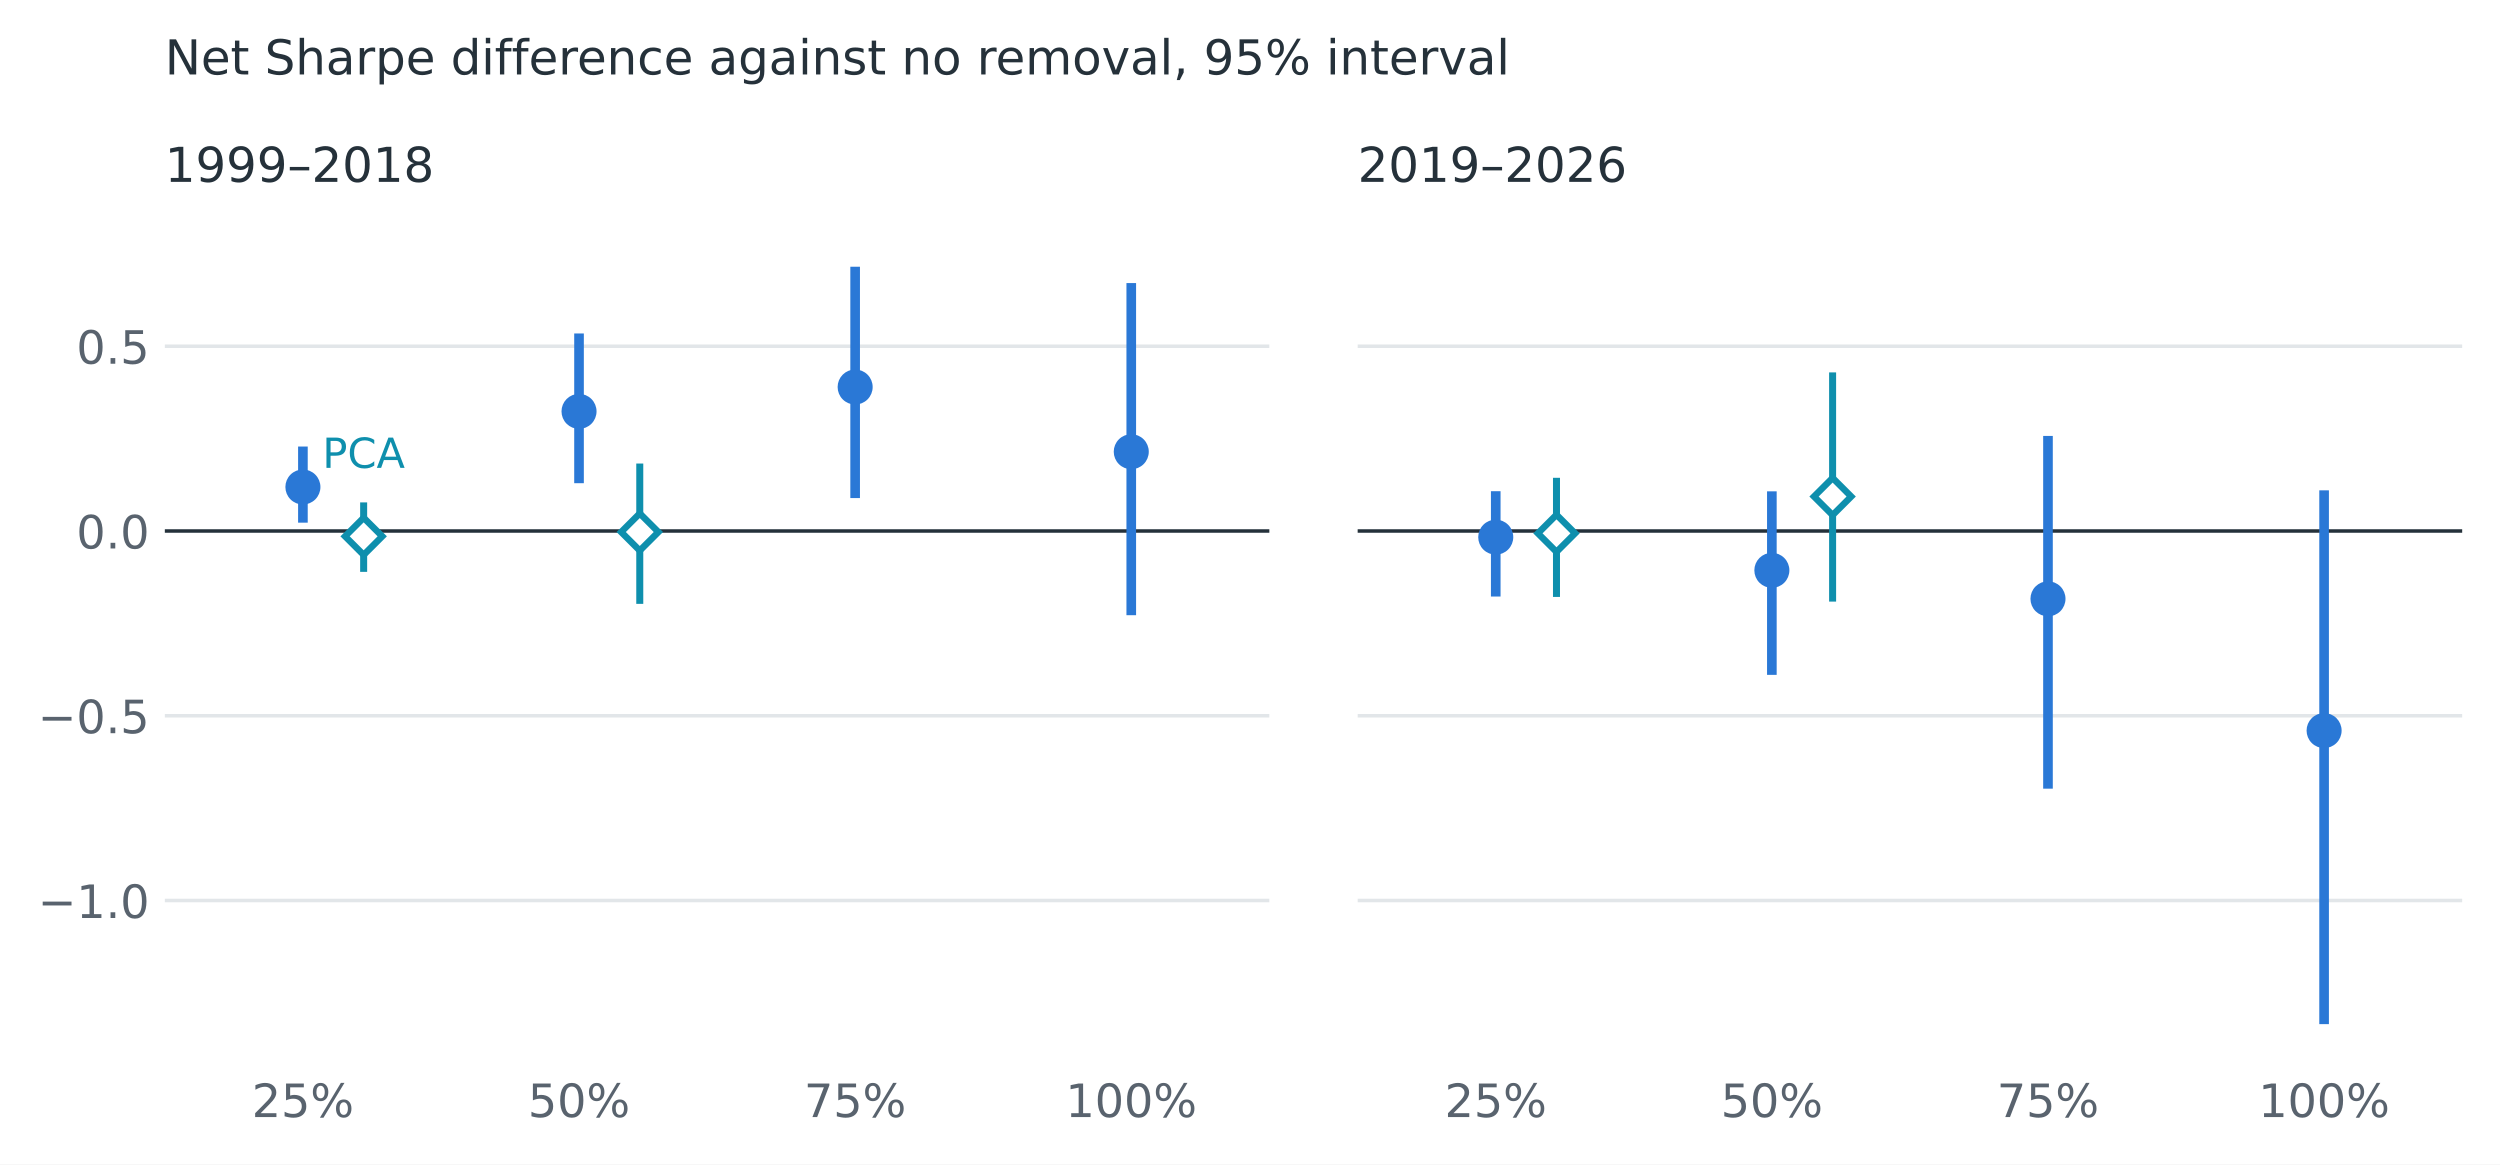
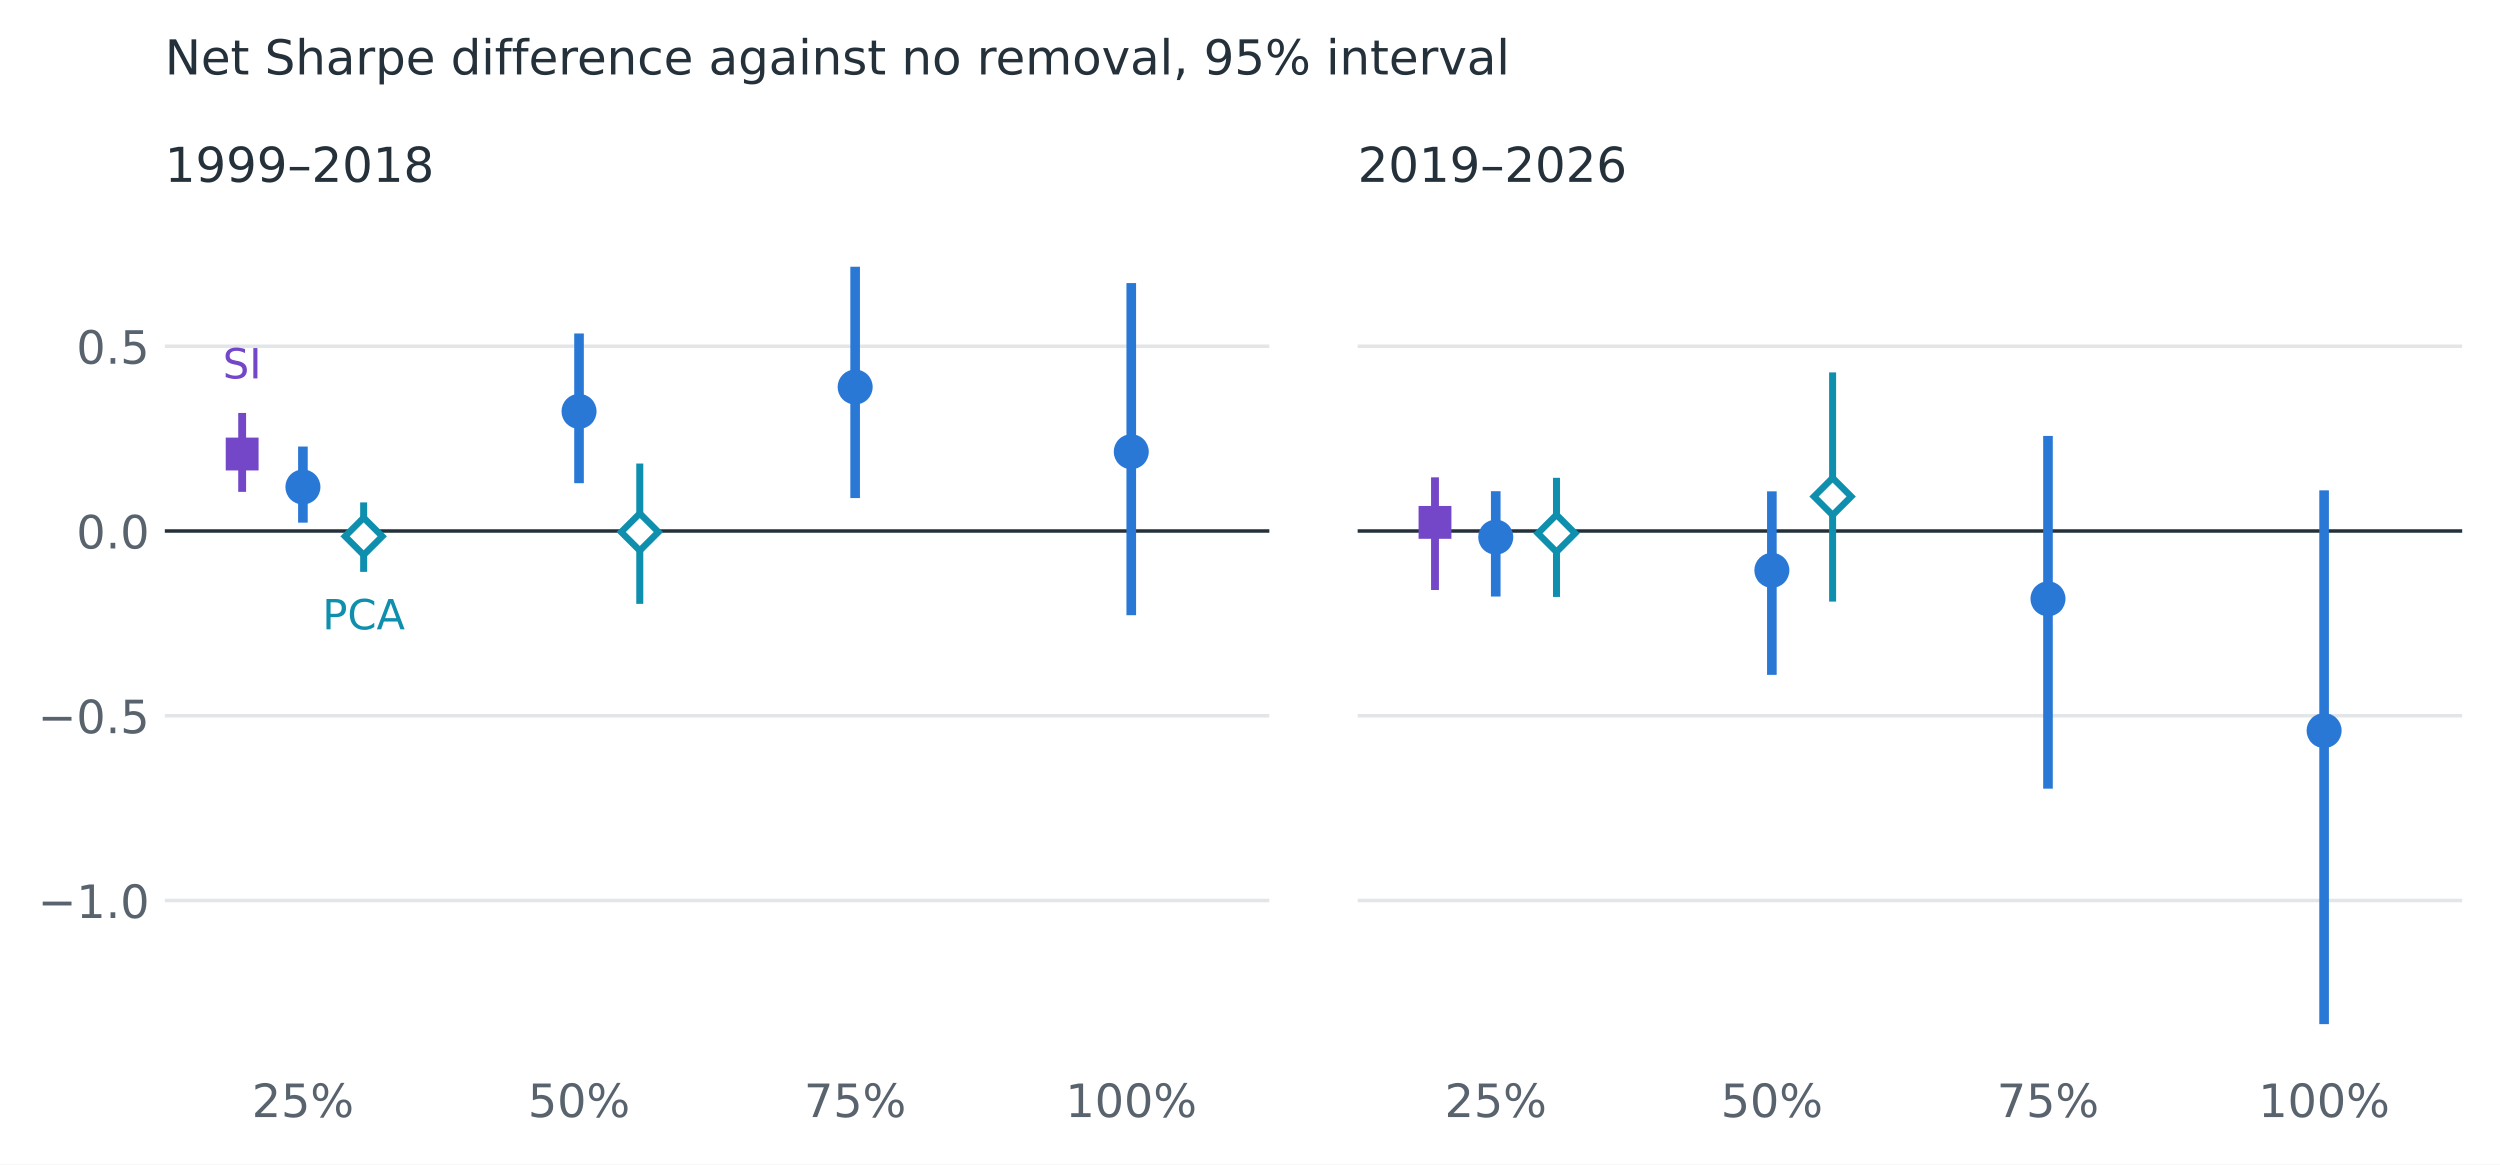
<svg xmlns="http://www.w3.org/2000/svg" xmlns:xlink="http://www.w3.org/1999/xlink" width="570.797pt" height="265.868pt" viewBox="0 0 570.797 265.868" version="1.1">
  <defs>
    <style type="text/css">*{stroke-linejoin: round; stroke-linecap: butt}</style>
  </defs>
  <g id="figure_1">
    <g id="patch_1">
      <path d="M 0 265.868 L 570.797 265.868 L 570.797 0 L 0 0 z " style="fill: #ffffff" />
    </g>
    <g id="axes_1">
      <g id="patch_2">
        <path d="M 37.637 243.566 L 289.81 243.566 L 289.81 49.526 L 37.637 49.526 z " style="fill: #ffffff" />
      </g>
      <g id="matplotlib.axis_1">
        <g id="xtick_1">
          <g id="line2d_1" />
          <g id="text_1">
            <text style="fill: #59636e; font: 10.5px 'DejaVu Sans', 'Arial', sans-serif; text-anchor: middle" x="69.159" y="255.044" transform="rotate(-0 69.15859 255.0443)">25%</text>
          </g>
        </g>
        <g id="xtick_2">
          <g id="line2d_2" />
          <g id="text_2">
            <text style="fill: #59636e; font: 10.5px 'DejaVu Sans', 'Arial', sans-serif; text-anchor: middle" x="132.202" y="255.044" transform="rotate(-0 132.2019 255.0443)">50%</text>
          </g>
        </g>
        <g id="xtick_3">
          <g id="line2d_3" />
          <g id="text_3">
            <text style="fill: #59636e; font: 10.5px 'DejaVu Sans', 'Arial', sans-serif; text-anchor: middle" x="195.245" y="255.044" transform="rotate(-0 195.2451 255.0443)">75%</text>
          </g>
        </g>
        <g id="xtick_4">
          <g id="line2d_4" />
          <g id="text_4">
            <text style="fill: #59636e; font: 10.5px 'DejaVu Sans', 'Arial', sans-serif; text-anchor: middle" x="258.288" y="255.044" transform="rotate(-0 258.2884 255.0443)">100%</text>
          </g>
        </g>
      </g>
      <g id="matplotlib.axis_2">
        <g id="ytick_1">
          <g id="line2d_5">
            <path d="M 37.637 205.602 L 289.81 205.602 " clip-path="url(#p3440c09f99)" style="fill: none; stroke: #e2e6e9; stroke-width: 0.8; stroke-linecap: square" />
          </g>
          <g id="line2d_6" />
          <g id="text_5">
            <text style="fill: #59636e; font: 10.5px 'DejaVu Sans', 'Arial', sans-serif; text-anchor: end" x="34.137" y="209.591" transform="rotate(-0 34.13695 209.5908)">−1.0</text>
          </g>
        </g>
        <g id="ytick_2">
          <g id="line2d_7">
            <path d="M 37.637 163.419 L 289.81 163.419 " clip-path="url(#p3440c09f99)" style="fill: none; stroke: #e2e6e9; stroke-width: 0.8; stroke-linecap: square" />
          </g>
          <g id="line2d_8" />
          <g id="text_6">
            <text style="fill: #59636e; font: 10.5px 'DejaVu Sans', 'Arial', sans-serif; text-anchor: end" x="34.137" y="167.408" transform="rotate(-0 34.13695 167.4082)">−0.5</text>
          </g>
        </g>
        <g id="ytick_3">
          <g id="line2d_9">
            <path d="M 37.637 121.236 L 289.81 121.236 " clip-path="url(#p3440c09f99)" style="fill: none; stroke: #e2e6e9; stroke-width: 0.8; stroke-linecap: square" />
          </g>
          <g id="line2d_10" />
          <g id="text_7">
            <text style="fill: #59636e; font: 10.5px 'DejaVu Sans', 'Arial', sans-serif; text-anchor: end" x="34.137" y="125.226" transform="rotate(-0 34.13695 125.2256)">0.0</text>
          </g>
        </g>
        <g id="ytick_4">
          <g id="line2d_11">
            <path d="M 37.637 79.054 L 289.81 79.054 " clip-path="url(#p3440c09f99)" style="fill: none; stroke: #e2e6e9; stroke-width: 0.8; stroke-linecap: square" />
          </g>
          <g id="line2d_12" />
          <g id="text_8">
            <text style="fill: #59636e; font: 10.5px 'DejaVu Sans', 'Arial', sans-serif; text-anchor: end" x="34.137" y="83.043" transform="rotate(-0 34.13695 83.04294)">0.5</text>
          </g>
        </g>
      </g>
      <g id="line2d_13">
        <path d="M 37.637 121.236 L 289.81 121.236 " clip-path="url(#p3440c09f99)" style="fill: none; stroke: #25313a; stroke-width: 0.8; stroke-linecap: square" />
      </g>
      <g id="LineCollection_1">
        <path d="M 69.159 119.34 L 69.159 101.945 " clip-path="url(#p3440c09f99)" style="fill: none; stroke: #2a78d6; stroke-width: 2.2" />
      </g>
      <g id="LineCollection_2">
        <path d="M 132.202 110.328 L 132.202 76.142 " clip-path="url(#p3440c09f99)" style="fill: none; stroke: #2a78d6; stroke-width: 2.2" />
      </g>
      <g id="LineCollection_3">
        <path d="M 195.245 113.712 L 195.245 60.906 " clip-path="url(#p3440c09f99)" style="fill: none; stroke: #2a78d6; stroke-width: 2.2" />
      </g>
      <g id="LineCollection_4">
        <path d="M 258.288 140.462 L 258.288 64.629 " clip-path="url(#p3440c09f99)" style="fill: none; stroke: #2a78d6; stroke-width: 2.2" />
      </g>
      <g id="LineCollection_5">
        <path d="M 83.028 130.561 L 83.028 114.714 " clip-path="url(#p3440c09f99)" style="fill: none; stroke: #0e8fad; stroke-width: 1.6" />
      </g>
      <g id="LineCollection_6">
        <path d="M 146.071 137.876 L 146.071 105.836 " clip-path="url(#p3440c09f99)" style="fill: none; stroke: #0e8fad; stroke-width: 1.6" />
      </g>
+       <g id="LineCollection_7">
+         <path d="M 55.289 112.299 L 55.289 94.283 " clip-path="url(#p3440c09f99)" style="fill: none; stroke: #7447c9; stroke-width: 1.8" />
+       </g>
      <g id="line2d_14">
        <defs>
          <path id="m362eb61099" d="M 0 3.5 C 0.928 3.5 1.819 3.131 2.475 2.475 C 3.131 1.819 3.5 0.928 3.5 0 C 3.5 -0.928 3.131 -1.819 2.475 -2.475 C 1.819 -3.131 0.928 -3.5 0 -3.5 C -0.928 -3.5 -1.819 -3.131 -2.475 -2.475 C -3.131 -1.819 -3.5 -0.928 -3.5 0 C -3.5 0.928 -3.131 1.819 -2.475 2.475 C -1.819 3.131 -0.928 3.5 0 3.5 z " style="stroke: #2a78d6" />
        </defs>
        <g clip-path="url(#p3440c09f99)">
          <use xlink:href="#m362eb61099" x="69.159" y="111.191" style="fill: #2a78d6; stroke: #2a78d6" />
        </g>
      </g>
      <g id="line2d_15">
        <g clip-path="url(#p3440c09f99)">
          <use xlink:href="#m362eb61099" x="132.202" y="93.926" style="fill: #2a78d6; stroke: #2a78d6" />
        </g>
      </g>
      <g id="line2d_16">
        <g clip-path="url(#p3440c09f99)">
          <use xlink:href="#m362eb61099" x="195.245" y="88.364" style="fill: #2a78d6; stroke: #2a78d6" />
        </g>
      </g>
      <g id="line2d_17">
        <g clip-path="url(#p3440c09f99)">
          <use xlink:href="#m362eb61099" x="258.288" y="103.135" style="fill: #2a78d6; stroke: #2a78d6" />
        </g>
      </g>
      <g id="line2d_18">
        <defs>
          <path id="m59742eb202" d="M -0 4.243 L 4.243 0 L 0 -4.243 L -4.243 -0 z " style="stroke: #0e8fad; stroke-width: 1.5; stroke-linejoin: miter" />
        </defs>
        <g clip-path="url(#p3440c09f99)">
          <use xlink:href="#m59742eb202" x="83.028" y="122.455" style="fill: #ffffff; stroke: #0e8fad; stroke-width: 1.5; stroke-linejoin: miter" />
        </g>
      </g>
      <g id="line2d_19">
        <g clip-path="url(#p3440c09f99)">
          <use xlink:href="#m59742eb202" x="146.071" y="121.472" style="fill: #ffffff; stroke: #0e8fad; stroke-width: 1.5; stroke-linejoin: miter" />
        </g>
      </g>
+       <g id="line2d_20">
+         <defs>
+           <path id="mada6e8fa1c" d="M -3.25 3.25 L 3.25 3.25 L 3.25 -3.25 L -3.25 -3.25 z " style="stroke: #7447c9; stroke-linejoin: miter" />
+         </defs>
+         <g clip-path="url(#p3440c09f99)">
+           <use xlink:href="#mada6e8fa1c" x="55.289" y="103.663" style="fill: #7447c9; stroke: #7447c9; stroke-linejoin: miter" />
+         </g>
+       </g>
      <g id="text_9">
-         <text style="fill: #0e8fad; font: 9.5px 'DejaVu Sans', 'Arial', sans-serif; text-anchor: middle" x="83.028" y="106.832" transform="rotate(-0 83.02811 106.8322)">PCA</text>
+         <text style="fill: #0e8fad; font: 9.5px 'DejaVu Sans', 'Arial', sans-serif; text-anchor: middle" x="83.028" y="143.686" transform="rotate(-0 83.02811 143.6855)">PCA</text>
      </g>
      <g id="text_10">
+         <text style="fill: #7447c9; font: 9.5px 'DejaVu Sans', 'Arial', sans-serif; text-anchor: middle" x="55.289" y="86.402" transform="rotate(-0 55.28907 86.40161)">SI</text>
+       </g>
+       <g id="text_11">
        <text style="fill: #25313a; font: 11px 'DejaVu Sans', 'Arial', sans-serif; text-anchor: start" x="37.637" y="41.526" transform="rotate(-0 37.63695 41.52594)">1999–2018</text>
      </g>
    </g>
    <g id="axes_2">
      <g id="patch_3">
        <path d="M 309.984 243.566 L 562.157 243.566 L 562.157 49.526 L 309.984 49.526 z " style="fill: #ffffff" />
      </g>
      <g id="matplotlib.axis_3">
        <g id="xtick_5">
-           <g id="line2d_20" />
-           <g id="text_11">
-             <text style="fill: #59636e; font: 10.5px 'DejaVu Sans', 'Arial', sans-serif; text-anchor: middle" x="341.506" y="255.044" transform="rotate(-0 341.5055 255.0443)">25%</text>
-           </g>
-         </g>
-         <g id="xtick_6">
          <g id="line2d_21" />
          <g id="text_12">
-             <text style="fill: #59636e; font: 10.5px 'DejaVu Sans', 'Arial', sans-serif; text-anchor: middle" x="404.549" y="255.044" transform="rotate(-0 404.5488 255.0443)">50%</text>
-           </g>
-         </g>
-         <g id="xtick_7">
+             <text style="fill: #59636e; font: 10.5px 'DejaVu Sans', 'Arial', sans-serif; text-anchor: middle" x="341.506" y="255.044" transform="rotate(-0 341.5055 255.0443)">25%</text>
+           </g>
+         </g>
+         <g id="xtick_6">
          <g id="line2d_22" />
          <g id="text_13">
-             <text style="fill: #59636e; font: 10.5px 'DejaVu Sans', 'Arial', sans-serif; text-anchor: middle" x="467.592" y="255.044" transform="rotate(-0 467.592 255.0443)">75%</text>
-           </g>
-         </g>
-         <g id="xtick_8">
+             <text style="fill: #59636e; font: 10.5px 'DejaVu Sans', 'Arial', sans-serif; text-anchor: middle" x="404.549" y="255.044" transform="rotate(-0 404.5488 255.0443)">50%</text>
+           </g>
+         </g>
+         <g id="xtick_7">
          <g id="line2d_23" />
          <g id="text_14">
+             <text style="fill: #59636e; font: 10.5px 'DejaVu Sans', 'Arial', sans-serif; text-anchor: middle" x="467.592" y="255.044" transform="rotate(-0 467.592 255.0443)">75%</text>
+           </g>
+         </g>
+         <g id="xtick_8">
+           <g id="line2d_24" />
+           <g id="text_15">
            <text style="fill: #59636e; font: 10.5px 'DejaVu Sans', 'Arial', sans-serif; text-anchor: middle" x="530.635" y="255.044" transform="rotate(-0 530.6353 255.0443)">100%</text>
          </g>
        </g>
      </g>
      <g id="matplotlib.axis_4">
        <g id="ytick_5">
-           <g id="line2d_24">
+           <g id="line2d_25">
            <path d="M 309.984 205.602 L 562.157 205.602 " clip-path="url(#p80a52d034c)" style="fill: none; stroke: #e2e6e9; stroke-width: 0.8; stroke-linecap: square" />
          </g>
-           <g id="line2d_25" />
+           <g id="line2d_26" />
        </g>
        <g id="ytick_6">
-           <g id="line2d_26">
+           <g id="line2d_27">
            <path d="M 309.984 163.419 L 562.157 163.419 " clip-path="url(#p80a52d034c)" style="fill: none; stroke: #e2e6e9; stroke-width: 0.8; stroke-linecap: square" />
          </g>
-           <g id="line2d_27" />
+           <g id="line2d_28" />
        </g>
        <g id="ytick_7">
-           <g id="line2d_28">
+           <g id="line2d_29">
            <path d="M 309.984 121.236 L 562.157 121.236 " clip-path="url(#p80a52d034c)" style="fill: none; stroke: #e2e6e9; stroke-width: 0.8; stroke-linecap: square" />
          </g>
-           <g id="line2d_29" />
+           <g id="line2d_30" />
        </g>
        <g id="ytick_8">
-           <g id="line2d_30">
+           <g id="line2d_31">
            <path d="M 309.984 79.054 L 562.157 79.054 " clip-path="url(#p80a52d034c)" style="fill: none; stroke: #e2e6e9; stroke-width: 0.8; stroke-linecap: square" />
          </g>
-           <g id="line2d_31" />
-         </g>
-       </g>
-       <g id="line2d_32">
+           <g id="line2d_32" />
+         </g>
+       </g>
+       <g id="line2d_33">
        <path d="M 309.984 121.236 L 562.157 121.236 " clip-path="url(#p80a52d034c)" style="fill: none; stroke: #25313a; stroke-width: 0.8; stroke-linecap: square" />
      </g>
-       <g id="LineCollection_7">
+       <g id="LineCollection_8">
        <path d="M 341.506 136.198 L 341.506 112.154 " clip-path="url(#p80a52d034c)" style="fill: none; stroke: #2a78d6; stroke-width: 2.2" />
      </g>
-       <g id="LineCollection_8">
+       <g id="LineCollection_9">
        <path d="M 404.549 154.082 L 404.549 112.176 " clip-path="url(#p80a52d034c)" style="fill: none; stroke: #2a78d6; stroke-width: 2.2" />
      </g>
-       <g id="LineCollection_9">
+       <g id="LineCollection_10">
        <path d="M 467.592 180.064 L 467.592 99.532 " clip-path="url(#p80a52d034c)" style="fill: none; stroke: #2a78d6; stroke-width: 2.2" />
      </g>
-       <g id="LineCollection_10">
+       <g id="LineCollection_11">
        <path d="M 530.635 233.822 L 530.635 111.958 " clip-path="url(#p80a52d034c)" style="fill: none; stroke: #2a78d6; stroke-width: 2.2" />
      </g>
-       <g id="LineCollection_11">
+       <g id="LineCollection_12">
        <path d="M 355.375 136.291 L 355.375 109.094 " clip-path="url(#p80a52d034c)" style="fill: none; stroke: #0e8fad; stroke-width: 1.6" />
      </g>
-       <g id="LineCollection_12">
+       <g id="LineCollection_13">
        <path d="M 418.418 137.362 L 418.418 85.026 " clip-path="url(#p80a52d034c)" style="fill: none; stroke: #0e8fad; stroke-width: 1.6" />
      </g>
-       <g id="line2d_33">
+       <g id="LineCollection_14">
+         <path d="M 327.636 134.703 L 327.636 108.985 " clip-path="url(#p80a52d034c)" style="fill: none; stroke: #7447c9; stroke-width: 1.8" />
+       </g>
+       <g id="line2d_34">
        <g clip-path="url(#p80a52d034c)">
          <use xlink:href="#m362eb61099" x="341.506" y="122.642" style="fill: #2a78d6; stroke: #2a78d6" />
        </g>
      </g>
-       <g id="line2d_34">
+       <g id="line2d_35">
        <g clip-path="url(#p80a52d034c)">
          <use xlink:href="#m362eb61099" x="404.549" y="130.218" style="fill: #2a78d6; stroke: #2a78d6" />
        </g>
      </g>
-       <g id="line2d_35">
+       <g id="line2d_36">
        <g clip-path="url(#p80a52d034c)">
          <use xlink:href="#m362eb61099" x="467.592" y="136.72" style="fill: #2a78d6; stroke: #2a78d6" />
        </g>
      </g>
-       <g id="line2d_36">
+       <g id="line2d_37">
        <g clip-path="url(#p80a52d034c)">
          <use xlink:href="#m362eb61099" x="530.635" y="166.805" style="fill: #2a78d6; stroke: #2a78d6" />
        </g>
      </g>
-       <g id="line2d_37">
+       <g id="line2d_38">
        <g clip-path="url(#p80a52d034c)">
          <use xlink:href="#m59742eb202" x="355.375" y="121.769" style="fill: #ffffff; stroke: #0e8fad; stroke-width: 1.5; stroke-linejoin: miter" />
        </g>
      </g>
-       <g id="line2d_38">
+       <g id="line2d_39">
        <g clip-path="url(#p80a52d034c)">
          <use xlink:href="#m59742eb202" x="418.418" y="113.369" style="fill: #ffffff; stroke: #0e8fad; stroke-width: 1.5; stroke-linejoin: miter" />
        </g>
      </g>
-       <g id="text_15">
+       <g id="line2d_40">
+         <g clip-path="url(#p80a52d034c)">
+           <use xlink:href="#mada6e8fa1c" x="327.636" y="119.27" style="fill: #7447c9; stroke: #7447c9; stroke-linejoin: miter" />
+         </g>
+       </g>
+       <g id="text_16">
        <text style="fill: #25313a; font: 11px 'DejaVu Sans', 'Arial', sans-serif; text-anchor: start" x="309.984" y="41.526" transform="rotate(-0 309.9839 41.52594)">2019–2026</text>
      </g>
    </g>
-     <g id="text_16">
+     <g id="text_17">
      <text style="fill: #25313a; font: 11px 'DejaVu Sans', 'Arial', sans-serif; text-anchor: start" x="37.637" y="16.998" transform="rotate(-0 37.63695 16.99828)">Net Sharpe difference against no removal, 95% interval</text>
    </g>
  </g>
  <defs>
    <clipPath id="p3440c09f99">
      <rect x="37.637" y="49.526" width="252.173" height="194.04" />
    </clipPath>
    <clipPath id="p80a52d034c">
      <rect x="309.984" y="49.526" width="252.173" height="194.04" />
    </clipPath>
  </defs>
</svg>
